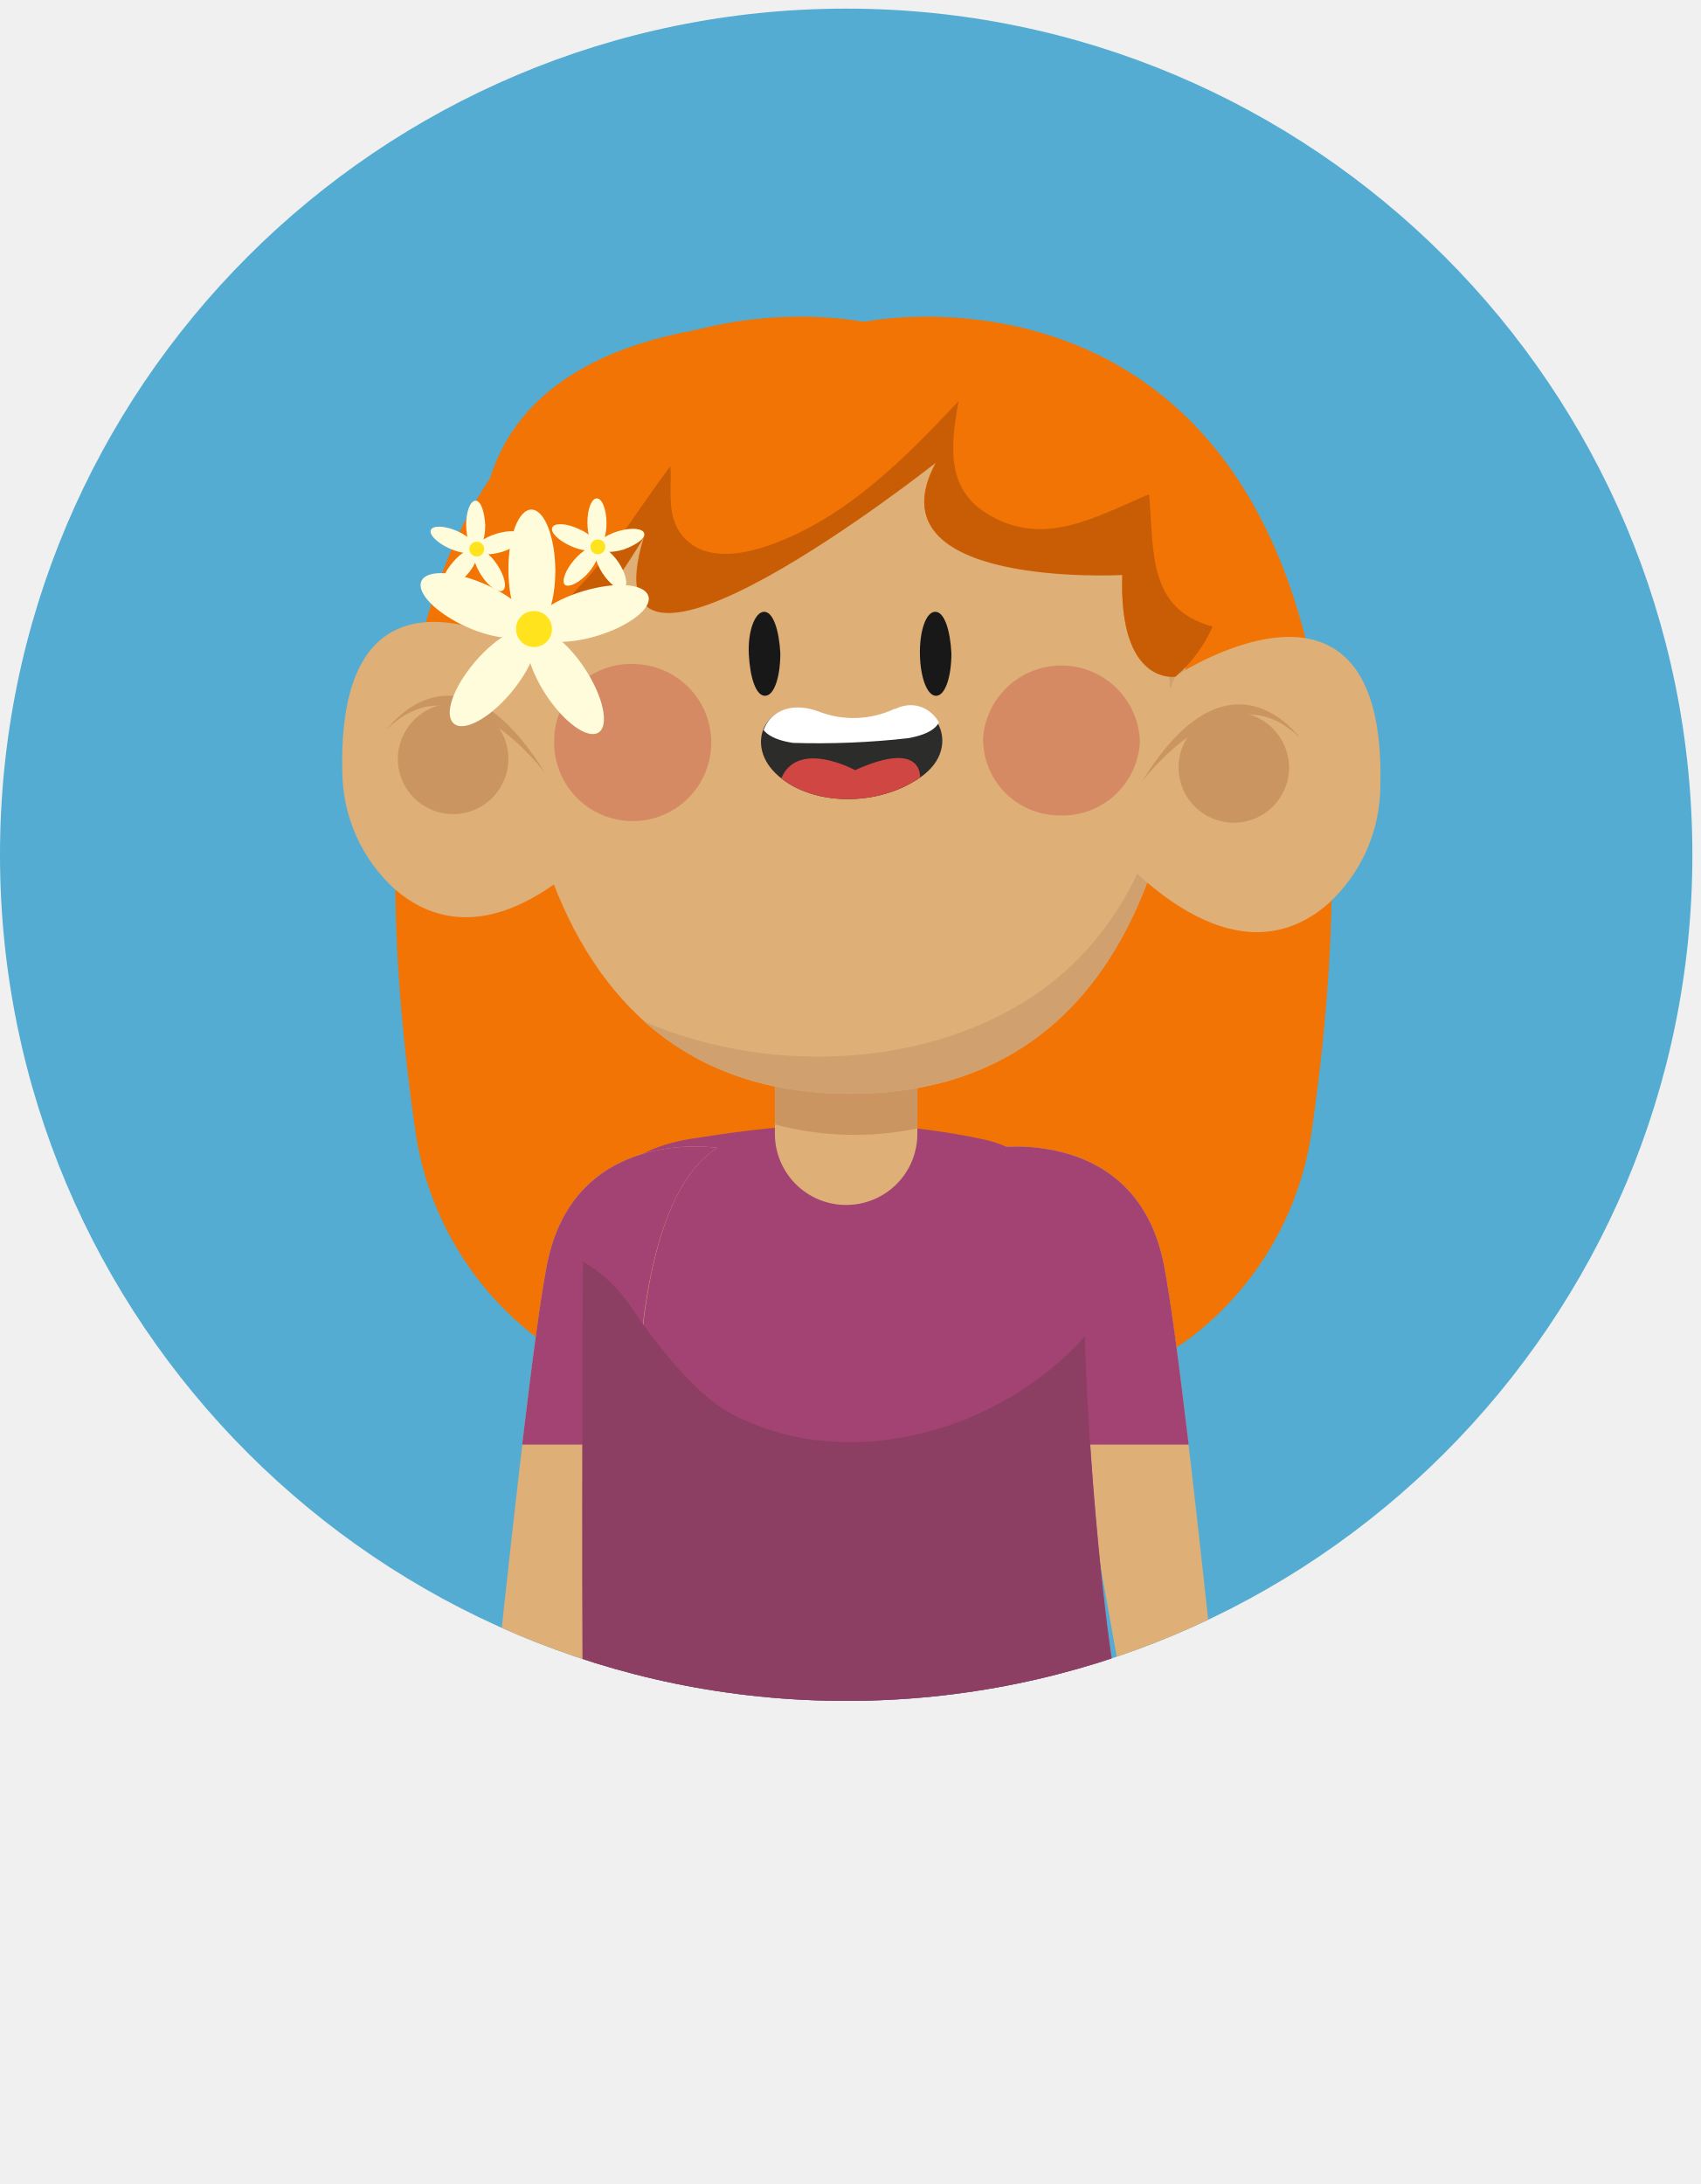
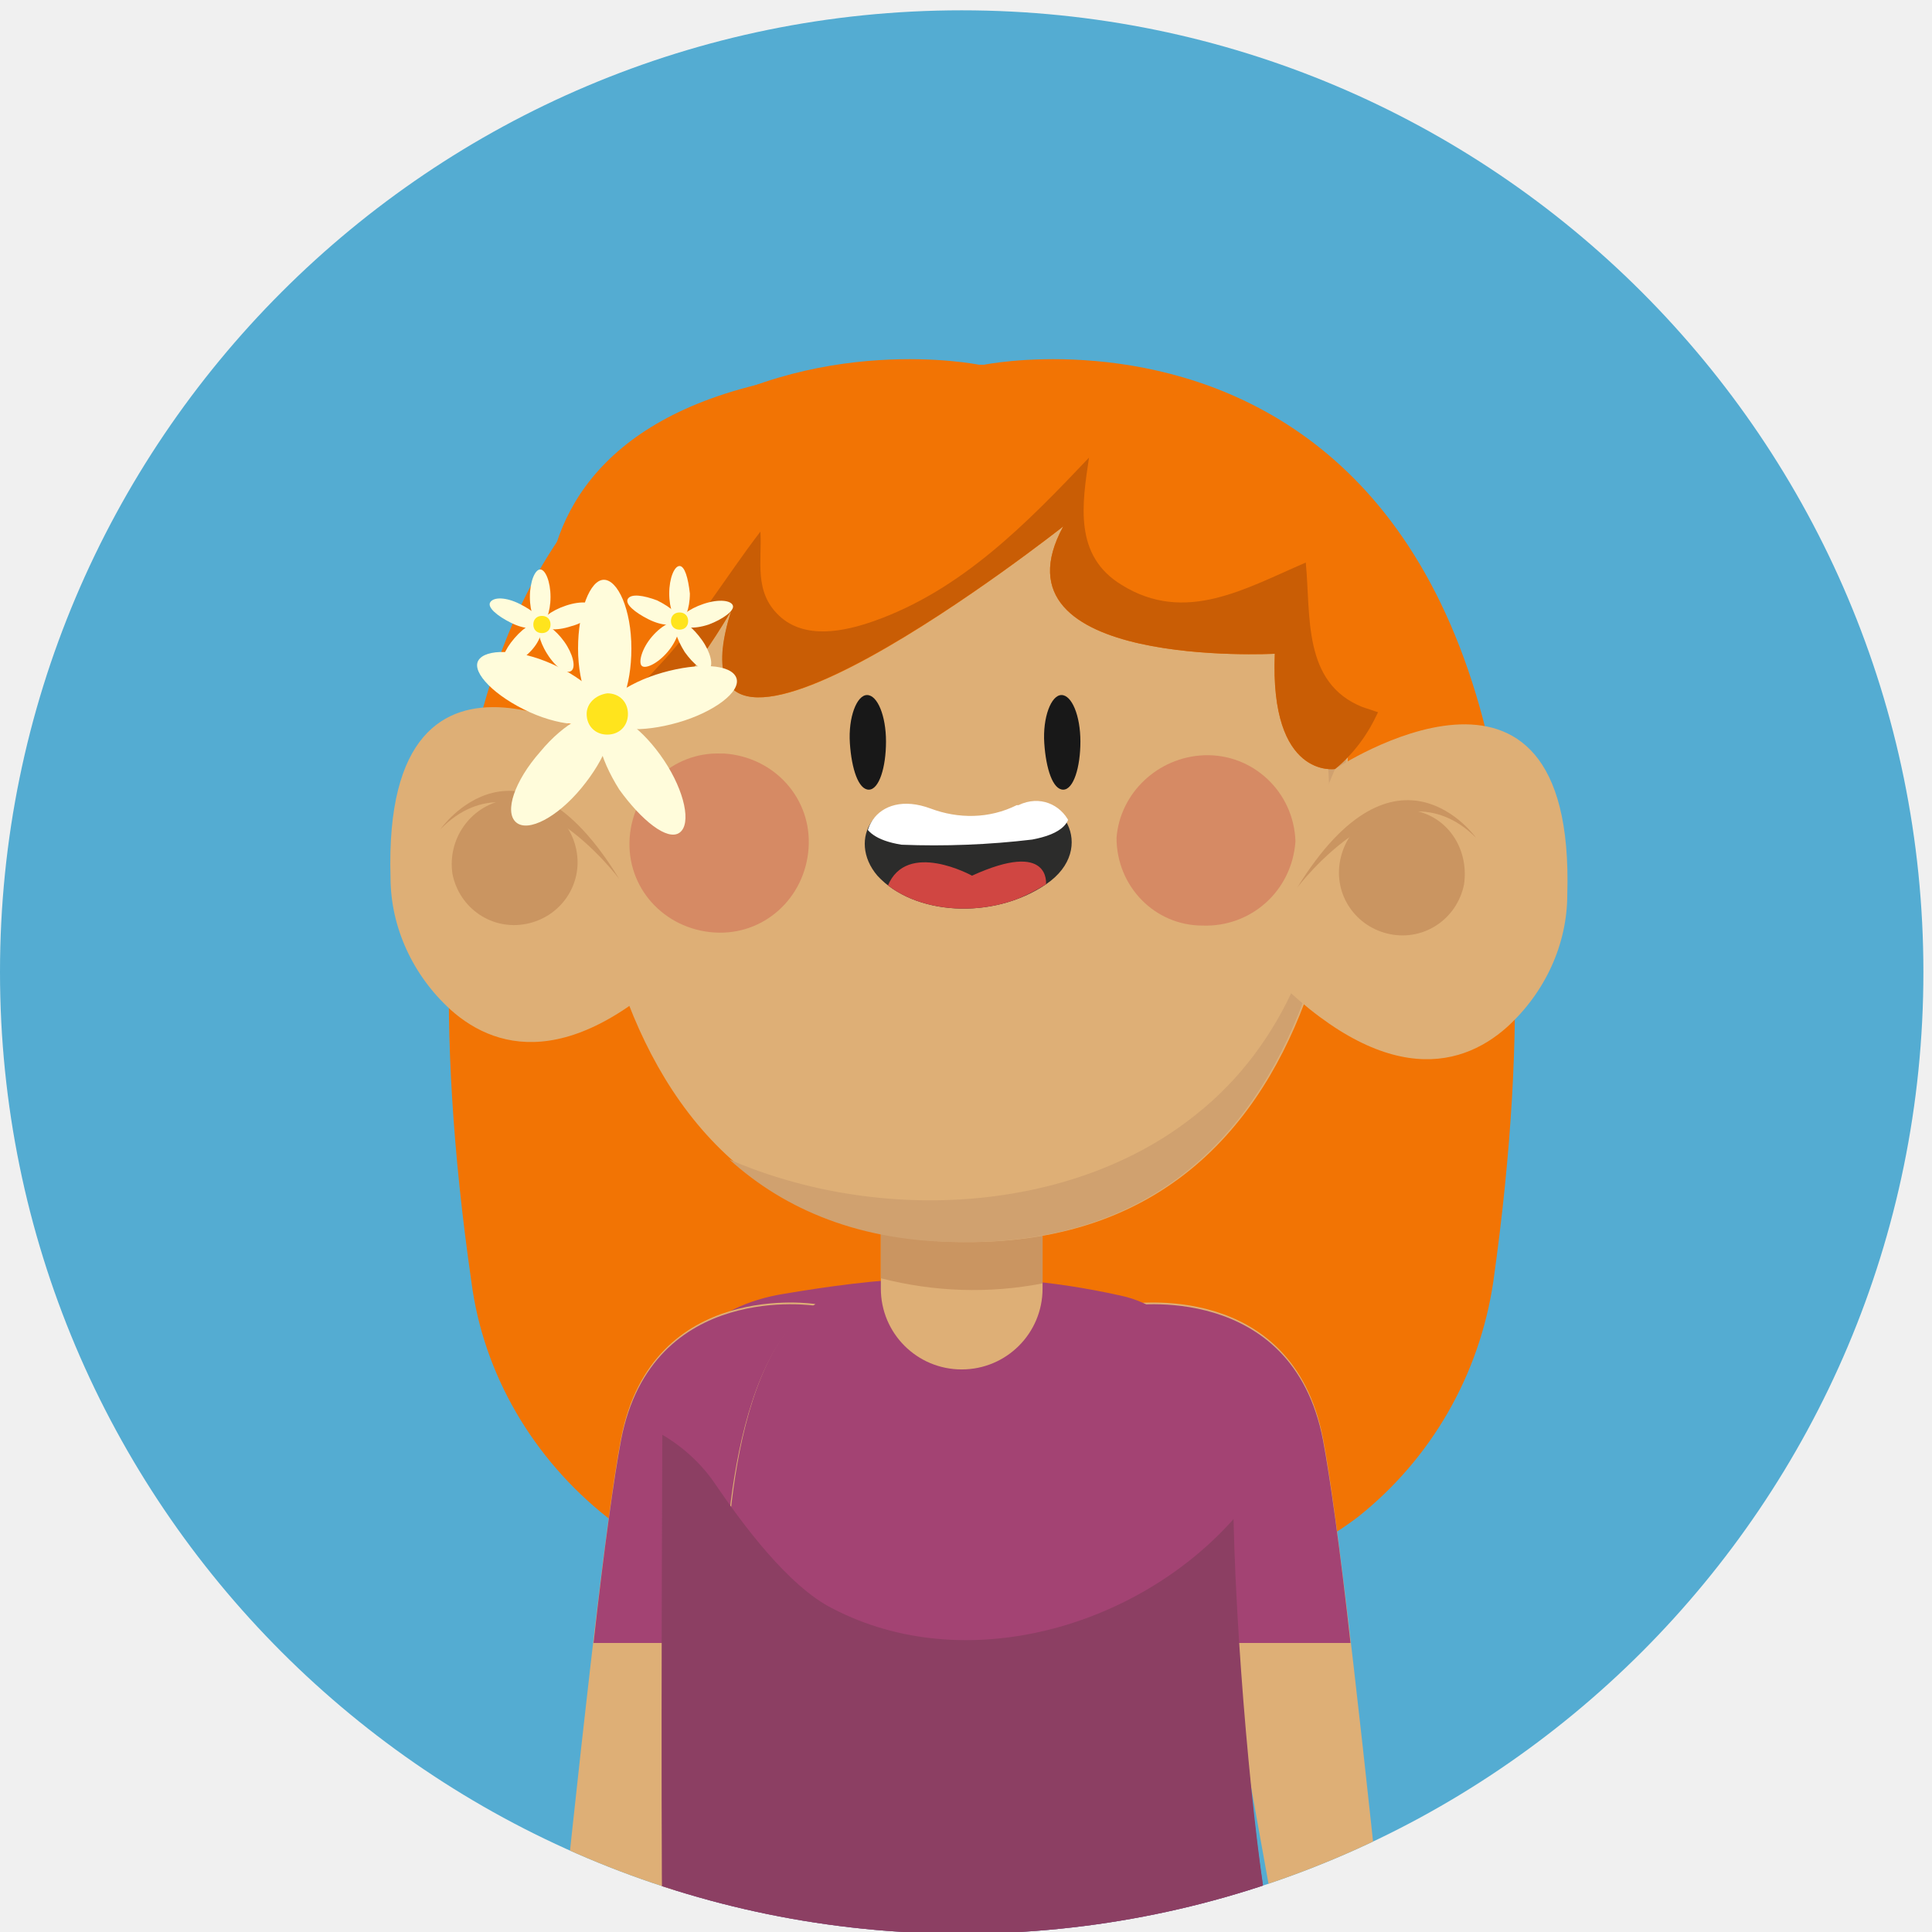
- <svg xmlns="http://www.w3.org/2000/svg" viewBox="0 0 112.3 144.26">
-   <defs>
-     <style>.cls-1{fill:none;}.cls-2{clip-path:url(#clip-path);}.cls-3{fill:#54acd2;}.cls-4{fill:#f27404;}.cls-5{fill:#deaf76;}.cls-6{fill:#a34373;}.cls-7{fill:#ca9561;}.cls-8{fill:#d0a16f;}.cls-9{fill:#181818;}.cls-10{fill:#d68a64;}.cls-11{fill:#8c3f63;}.cls-12{fill:#c95d05;}.cls-13{fill:#2c2c2b;}.cls-14{clip-path:url(#clip-path-2);}.cls-15{fill:#d04642;}.cls-16{clip-path:url(#clip-path-3);}.cls-17{fill:#fff;}.cls-18{fill:#fffcdb;}.cls-19{fill:#ffe41d;}</style>
-     <clipPath id="clip-path">
-       <circle class="cls-1" cx="55.89" cy="56.46" r="55.89" />
-     </clipPath>
-     <clipPath id="clip-path-2">
-       <path class="cls-1" d="M54,47.07a6.31,6.31,0,0,0,5-.18l.08,0c2.46-1.2,4.75,2.36,1.69,4.47s-7.71,1.82-9.77-.52C49.2,48.77,50.88,45.89,54,47.07Z" />
-     </clipPath>
-     <clipPath id="clip-path-3">
-       <path class="cls-1" d="M54.08,47a6.34,6.34,0,0,0,5-.18l.07,0c2.46-1.2,4.75,2.35,1.69,4.47s-7.7,1.82-9.76-.52C49.26,48.71,50.94,45.83,54.08,47Z" />
-     </clipPath>
-   </defs>
-   <g id="Layer_2" data-name="Layer 2">
+ <svg xmlns="http://www.w3.org/2000/svg" xmlns:xlink="http://www.w3.org/1999/xlink" version="1.1" id="Layer_1" x="0px" y="0px" viewBox="0 0 112.3 112.3" style="enable-background:new 0 0 112.3 112.3;" xml:space="preserve">
+   <style type="text/css">
+ 	.st0{clip-path:url(#SVGID_2_);}
+ 	.st1{fill:#54ACD2;}
+ 	.st2{fill:#F27404;}
+ 	.st3{fill:#DEAF76;}
+ 	.st4{fill:#A34373;}
+ 	.st5{fill:#CA9561;}
+ 	.st6{fill:#D0A16F;}
+ 	.st7{fill:#181818;}
+ 	.st8{fill:#D68A64;}
+ 	.st9{fill:#8C3F63;}
+ 	.st10{fill:#C95D05;}
+ 	.st11{fill:#2C2C2B;}
+ 	.st12{clip-path:url(#SVGID_4_);}
+ 	.st13{fill:#D04642;}
+ 	.st14{clip-path:url(#SVGID_6_);}
+ 	.st15{fill:#FFFFFF;}
+ 	.st16{fill:none;}
+ 	.st17{fill:#FFFCDB;}
+ 	.st18{fill:#FFE41D;}
+ </style>
+   <g>
    <g id="OBJECTS">
-       <g class="cls-2">
-         <circle class="cls-3" cx="55.89" cy="56.46" r="55.89" />
-         <path class="cls-4" d="M57.17,21.24h-.26s-38.26-7.8-29.5,53.3a20.91,20.91,0,0,0,7.87,13.69c4.72,3.6,11.89,5.9,21.76.88,9.87,5,17,2.72,21.76-.88a20.9,20.9,0,0,0,7.86-13.69C95.42,13.44,57.17,21.24,57.17,21.24Z" />
-         <path class="cls-5" d="M65.63,75.82s9.46-1.5,11.25,7.75,6.54,59.27,6.54,59.27L80,144.26l-9.16-51.1S71.11,79.3,65.63,75.82Z" />
-         <path class="cls-6" d="M45.59,75.23c4.8-.75,11.35-1.73,19.5.06,3.9.85,6.59,5.15,6.54,9.14-.12,8.85,1.35,23.84,2.28,27.76,1.86,7.77-7.5,10.32-17.69,9.78s-17.54,0-17.69-9.51c-.14-8.62,0-11.54,0-29.28C38.48,78.7,41.16,75.93,45.59,75.23Z" />
-         <path class="cls-6" d="M70.87,93.16l.4,2.26h7.24c-.64-5.38-1.21-9.71-1.63-11.85-1.79-9.25-11.25-7.75-11.25-7.75C71.11,79.3,70.87,93.16,70.87,93.16Z" />
-         <path class="cls-5" d="M47.37,75.82s-9.46-1.5-11.25,7.75-6.54,59.27-6.54,59.27L33,144.26l9.17-51.1S41.89,79.3,47.37,75.82Z" />
-         <path class="cls-6" d="M42.13,93.16l-.4,2.26H34.49c.64-5.38,1.21-9.71,1.63-11.85,1.79-9.25,11.25-7.75,11.25-7.75C41.89,79.3,42.13,93.16,42.13,93.16Z" />
-         <path class="cls-5" d="M55.89,79.59h0a4.69,4.69,0,0,0,4.7-4.7V68.27a1.88,1.88,0,0,0-1.89-1.89H53.08a1.89,1.89,0,0,0-1.9,1.89v6.62A4.7,4.7,0,0,0,55.89,79.59Z" />
-         <path class="cls-7" d="M51.19,74.27V69.53H60.6v5A20.23,20.23,0,0,1,51.19,74.27Z" />
-         <path class="cls-5" d="M78.25,41.31S80.41,72.39,56,72.25s-22.1-32.07-22.1-32.07-.13-14,24.31-14.57a20.11,20.11,0,0,1,17.12,8.56A18.4,18.4,0,0,1,78.25,41.31Z" />
-         <path class="cls-8" d="M69.53,64.85c5.19-4.13,7.7-10.59,7.82-17A59.19,59.19,0,0,0,75.88,35.4a14.49,14.49,0,0,1,2.39,5.91S80.42,72.39,56,72.25c-5.91,0-10.26-1.93-13.45-4.77C51.15,71.2,62.4,70.51,69.53,64.85Z" />
-         <path class="cls-9" d="M62.84,43.15c0,1.53-.4,2.79-1,2.81s-1.05-1.2-1.08-2.73.39-2.8,1-2.82,1,1.21,1.08,2.74" />
-         <path class="cls-9" d="M51.54,43.15c0,1.53-.39,2.79-1,2.81s-1-1.2-1.08-2.73.4-2.8,1-2.82,1,1.21,1.08,2.74" />
-         <path class="cls-5" d="M77.63,44.66s14-9.29,13.54,7.32a10.59,10.59,0,0,1-3.46,7.73c-2.84,2.47-7.61,3.62-14.61-4Z" />
-         <path class="cls-7" d="M85.08,51.36a3.65,3.65,0,1,1-3-4.27A3.67,3.67,0,0,1,85.08,51.36Z" />
-         <path class="cls-7" d="M75.42,51.64S81.1,44,85.85,48.74C85.85,48.74,81.21,42.18,75.42,51.64Z" />
-         <path class="cls-5" d="M36.15,43.67S22.2,34.37,22.61,51a10.59,10.59,0,0,0,3.46,7.73c2.84,2.46,7.61,3.62,14.61-4Z" />
-         <path class="cls-7" d="M26.34,50.8a3.65,3.65,0,1,0,2.95-4.27A3.67,3.67,0,0,0,26.34,50.8Z" />
-         <path class="cls-7" d="M36,51.07s-5.68-7.69-10.43-2.9C25.57,48.17,30.21,41.61,36,51.07Z" />
-         <path class="cls-10" d="M64.93,48.72a5.05,5.05,0,0,0,5,5.14A5.12,5.12,0,0,0,75.29,49a5.19,5.19,0,0,0-10.36-.28" />
-         <path class="cls-10" d="M36.61,48.72a5.19,5.19,0,1,0,5.33-4.86,5.07,5.07,0,0,0-5.33,4.86" />
-         <path class="cls-11" d="M71.66,88.27c-5.59,6.26-15.56,9.15-23.27,5.16-2.56-1.31-5.3-5-6.78-7.2a9.48,9.48,0,0,0-3.11-2.9h0s-.11,20.67,0,29.28c.15,9.48,7.5,9,17.69,9.52s19.55-2,17.69-9.79C73.1,108.93,71.88,97.11,71.66,88.27Z" />
-         <path class="cls-4" d="M77.63,44.66s-3.76.62-3.51-6.72c0,0-16.85.93-12.3-7.43,0,0-23.53,18.63-19.28,4.89,0,0-5.43,9.5-8.39,7.16s-8.36-22.84,23-21.32S82.06,41.26,77.63,44.66Z" />
-         <path class="cls-12" d="M79.23,41.09c-3.51-1.43-3-5.34-3.34-8.44-3.54,1.49-7,3.58-10.71,1.27-2.78-1.71-2.35-4.67-1.87-7.42-3.59,3.82-7.42,7.7-12.45,9.5-1.68.59-4,1.06-5.47-.28s-1-3.23-1.11-4.93c-2,2.63-3.68,5.53-6,7.94a9.35,9.35,0,0,1-4.84,3,3.53,3.53,0,0,0,.72.87c3,2.34,8.39-7.16,8.39-7.16-4.25,13.74,19.28-4.89,19.28-4.89-4.55,8.36,12.3,7.43,12.3,7.43-.25,7.34,3.51,6.72,3.51,6.72a9.47,9.47,0,0,0,2.46-3.32A4.44,4.44,0,0,1,79.23,41.09Z" />
-         <path class="cls-13" d="M54,47.07a6.31,6.31,0,0,0,5-.18l.08,0c2.46-1.2,4.75,2.36,1.69,4.47s-7.71,1.82-9.77-.52C49.2,48.77,50.88,45.89,54,47.07Z" />
-         <g class="cls-14">
-           <path class="cls-15" d="M60.77,51.42s.3-2.63-4.29-.55c0,0-3.8-2.08-4.89.57C51.59,51.44,55.29,54.79,60.77,51.42Z" />
+       <g>
+         <defs>
+           <circle id="SVGID_1_" cx="55.9" cy="56.5" r="55.9" />
+         </defs>
+         <clipPath id="SVGID_2_">
+           <use xlink:href="#SVGID_1_" style="overflow:visible;" />
+         </clipPath>
+         <g class="st0">
+           <circle class="st1" cx="55.9" cy="56.5" r="55.9" />
+           <path class="st2" d="M57.2,21.2h-0.3c0,0-38.3-7.8-29.5,53.3c0.7,5.4,3.6,10.3,7.9,13.7c4.7,3.6,11.9,5.9,21.8,0.9      c9.9,5,17,2.7,21.8-0.9c4.3-3.4,7.1-8.3,7.9-13.7C95.4,13.4,57.2,21.2,57.2,21.2z" />
+           <path class="st3" d="M65.6,75.8c0,0,9.5-1.5,11.3,7.8s6.5,59.3,6.5,59.3l-3.4,1.4l-9.2-51.1C70.8,93.2,71.1,79.3,65.6,75.8z" />
+           <path class="st4" d="M45.6,75.2c4.8-0.8,11.4-1.7,19.5,0.1c3.9,0.8,6.6,5.2,6.5,9.1c-0.1,8.8,1.3,23.8,2.3,27.8      c1.9,7.8-7.5,10.3-17.7,9.8s-17.5,0-17.7-9.5c-0.1-8.6,0-11.5,0-29.3C38.5,78.7,41.2,75.9,45.6,75.2z" />
+           <path class="st4" d="M70.9,93.2l0.4,2.3h7.2c-0.6-5.4-1.2-9.7-1.6-11.8c-1.8-9.3-11.3-7.8-11.3-7.8      C71.1,79.3,70.9,93.2,70.9,93.2z" />
+           <path class="st3" d="M47.4,75.8c0,0-9.5-1.5-11.3,7.8s-6.5,59.3-6.5,59.3l3.4,1.4l9.2-51.1C42.2,93.2,41.9,79.3,47.4,75.8z" />
+           <path class="st4" d="M42.1,93.2l-0.4,2.3h-7.2c0.6-5.4,1.2-9.7,1.6-11.8c1.8-9.3,11.3-7.8,11.3-7.8      C41.9,79.3,42.1,93.2,42.1,93.2z" />
+           <path class="st3" d="M55.9,79.6L55.9,79.6c2.6,0,4.7-2.1,4.7-4.7c0,0,0,0,0,0v-6.6c0-1-0.8-1.9-1.9-1.9c0,0,0,0,0,0h-5.6      c-1,0-1.9,0.8-1.9,1.9c0,0,0,0,0,0v6.6C51.2,77.5,53.3,79.6,55.9,79.6C55.9,79.6,55.9,79.6,55.9,79.6z" />
+           <path class="st5" d="M51.2,74.3v-4.7h9.4v5C57.5,75.2,54.3,75.1,51.2,74.3z" />
+           <path class="st3" d="M78.3,41.3c0,0,2.2,31.1-22.3,30.9S33.9,40.2,33.9,40.2s-0.1-14,24.3-14.6c6.8-0.2,13.2,3,17.1,8.6      C76.8,36.3,77.8,38.8,78.3,41.3z" />
+           <path class="st6" d="M69.5,64.8c5.2-4.1,7.7-10.6,7.8-17c0-4.2-0.5-8.4-1.5-12.4c1.2,1.8,2,3.8,2.4,5.9c0,0,2.2,31.1-22.3,30.9      c-5.9,0-10.3-1.9-13.5-4.8C51.2,71.2,62.4,70.5,69.5,64.8z" />
+           <path class="st7" d="M62.8,43.1c0,1.5-0.4,2.8-1,2.8s-1-1.2-1.1-2.7s0.4-2.8,1-2.8S62.8,41.6,62.8,43.1" />
+           <path class="st7" d="M51.5,43.1c0,1.5-0.4,2.8-1,2.8s-1-1.2-1.1-2.7s0.4-2.8,1-2.8S51.5,41.6,51.5,43.1" />
+           <path class="st3" d="M77.6,44.7c0,0,14-9.3,13.5,7.3c0,2.9-1.3,5.7-3.5,7.7c-2.8,2.5-7.6,3.6-14.6-4L77.6,44.7z" />
+           <path class="st5" d="M85.1,51.4c-0.4,2-2.3,3.3-4.3,2.9S77.5,52,77.9,50c0.4-2,2.2-3.3,4.2-2.9C84.1,47.4,85.4,49.3,85.1,51.4      C85.1,51.3,85.1,51.3,85.1,51.4z" />
+           <path class="st5" d="M75.4,51.6c0,0,5.7-7.6,10.4-2.9C85.8,48.7,81.2,42.2,75.4,51.6z" />
+           <path class="st3" d="M36.2,43.7c0,0-14-9.3-13.5,7.3c0,2.9,1.3,5.7,3.5,7.7c2.8,2.5,7.6,3.6,14.6-4L36.2,43.7z" />
+           <path class="st5" d="M26.3,50.8c0.4,2,2.3,3.3,4.3,2.9c2-0.4,3.3-2.3,2.9-4.3c-0.4-2-2.3-3.3-4.2-2.9      C27.3,46.9,26,48.8,26.3,50.8z" />
+           <path class="st5" d="M36,51.1c0,0-5.7-7.7-10.4-2.9C25.6,48.2,30.2,41.6,36,51.1z" />
+           <path class="st8" d="M64.9,48.7c0,2.8,2.2,5.1,5,5.1c0,0,0,0,0,0c2.8,0.1,5.2-2,5.4-4.9c-0.1-2.9-2.5-5.1-5.3-5      C67.3,44,65.1,46.1,64.9,48.7" />
+           <path class="st8" d="M36.6,48.7c-0.2,2.9,2,5.3,4.9,5.5s5.3-2,5.5-4.9c0.2-2.9-2-5.3-4.9-5.5c-0.1,0-0.1,0-0.2,0      C39.1,43.7,36.8,45.9,36.6,48.7C36.6,48.7,36.6,48.7,36.6,48.7" />
+           <path class="st9" d="M71.7,88.3c-5.6,6.3-15.6,9.2-23.3,5.2c-2.6-1.3-5.3-5-6.8-7.2c-0.8-1.2-1.9-2.2-3.1-2.9l0,0      c0,0-0.1,20.7,0,29.3c0.2,9.5,7.5,9,17.7,9.5s19.6-2,17.7-9.8C73.1,108.9,71.9,97.1,71.7,88.3z" />
+           <path class="st2" d="M77.6,44.7c0,0-3.8,0.6-3.5-6.7c0,0-16.8,0.9-12.3-7.4c0,0-23.5,18.6-19.3,4.9c0,0-5.4,9.5-8.4,7.2      s-8.4-22.8,23-21.3S82.1,41.3,77.6,44.7z" />
+           <path class="st10" d="M79.2,41.1c-3.5-1.4-3-5.3-3.3-8.4c-3.5,1.5-7,3.6-10.7,1.3c-2.8-1.7-2.3-4.7-1.9-7.4      c-3.6,3.8-7.4,7.7-12.5,9.5c-1.7,0.6-4,1.1-5.5-0.3s-1-3.2-1.1-4.9c-2,2.6-3.7,5.5-6,7.9c-1.3,1.5-3,2.5-4.8,3      c0.2,0.3,0.4,0.6,0.7,0.9c3,2.3,8.4-7.2,8.4-7.2c-4.3,13.7,19.3-4.9,19.3-4.9C57.3,38.9,74.1,38,74.1,38      c-0.3,7.3,3.5,6.7,3.5,6.7c1.1-0.9,1.9-2,2.5-3.3C79.8,41.3,79.5,41.2,79.2,41.1z" />
+           <path class="st11" d="M54,47.1c1.6,0.6,3.4,0.6,5-0.2h0.1c2.5-1.2,4.8,2.4,1.7,4.5s-7.7,1.8-9.8-0.5      C49.2,48.8,50.9,45.9,54,47.1z" />
+           <g>
+             <defs>
+               <path id="SVGID_3_" d="M54,47.1c1.6,0.6,3.4,0.6,5-0.2h0.1c2.5-1.2,4.8,2.4,1.7,4.5s-7.7,1.8-9.8-0.5        C49.2,48.8,50.9,45.9,54,47.1z" />
+             </defs>
+             <clipPath id="SVGID_4_">
+               <use xlink:href="#SVGID_3_" style="overflow:visible;" />
+             </clipPath>
+             <g class="st12">
+               <path class="st13" d="M60.8,51.4c0,0,0.3-2.6-4.3-0.5c0,0-3.8-2.1-4.9,0.6C51.6,51.4,55.3,54.8,60.8,51.4z" />
+             </g>
+           </g>
+           <g>
+             <defs>
+               <path id="SVGID_5_" d="M54.1,47c1.6,0.6,3.4,0.6,5-0.2h0.1c2.5-1.2,4.8,2.3,1.7,4.5s-7.7,1.8-9.8-0.5        C49.3,48.7,50.9,45.8,54.1,47z" />
+             </defs>
+             <clipPath id="SVGID_6_">
+               <use xlink:href="#SVGID_5_" style="overflow:visible;" />
+             </clipPath>
+             <g class="st14">
+               <path class="st15" d="M61.9,46.5c0,0,1.3,1.7-1.9,2.3c-2.5,0.3-5.1,0.4-7.6,0.3c-3.1-0.5-2.1-2.3-2.1-2.3S60.7,45.2,61.9,46.5        z" />
+             </g>
+           </g>
+           <circle class="st16" cx="56.4" cy="55.9" r="55.9" />
+           <path class="st17" d="M36.7,37.7c0,2.2-0.7,4-1.5,4s-1.6-1.8-1.6-4s0.7-4,1.5-4S36.7,35.4,36.7,37.7z" />
+           <path class="st17" d="M39.4,42c-2.1,0.6-4,0.5-4.3-0.3s1.3-2,3.4-2.6s4-0.5,4.3,0.3S41.5,41.4,39.4,42z" />
+           <path class="st17" d="M36,45.9c-1.2-1.9-1.6-3.7-0.9-4.2s2.3,0.7,3.5,2.5s1.6,3.7,0.9,4.2S37.3,47.7,36,45.9z" />
+           <path class="st17" d="M31.4,43.7c1.4-1.7,3.1-2.6,3.8-2s0,2.4-1.4,4.1s-3.1,2.6-3.8,2S29.9,45.4,31.4,43.7z" />
+           <path class="st17" d="M32.1,38.6c2,0.9,3.4,2.3,3,3s-2.3,0.7-4.3-0.2s-3.4-2.3-3-3S30.1,37.7,32.1,38.6z" />
+           <path class="st18" d="M34.1,41.5c0,0.7,0.5,1.2,1.2,1.2s1.2-0.5,1.2-1.2s-0.5-1.2-1.2-1.2c0,0,0,0,0,0      C34.6,40.4,34.1,40.9,34.1,41.5L34.1,41.5z" />
+           <path class="st17" d="M40.1,34.5c0,0.9-0.3,1.6-0.6,1.6s-0.6-0.7-0.6-1.6s0.3-1.6,0.6-1.6S40,33.6,40.1,34.5z" />
+           <path class="st17" d="M41.2,36.3c-0.9,0.3-1.6,0.2-1.7-0.1s0.5-0.8,1.4-1.1s1.6-0.2,1.7,0.1S42,36,41.2,36.3z" />
+           <path class="st17" d="M39.8,37.9c-0.5-0.8-0.7-1.5-0.4-1.7s0.9,0.3,1.4,1s0.7,1.5,0.4,1.7S40.3,38.6,39.8,37.9z" />
+           <path class="st17" d="M37.9,37c0.6-0.7,1.3-1,1.5-0.8s0,1-0.6,1.7s-1.3,1-1.5,0.8S37.3,37.7,37.9,37z" />
+           <path class="st17" d="M38.2,34.9c0.8,0.4,1.4,0.9,1.2,1.2s-0.9,0.3-1.7-0.1s-1.4-0.9-1.2-1.2S37.4,34.6,38.2,34.9z" />
+           <path class="st18" d="M39,36.1c0,0.3,0.2,0.5,0.5,0.5c0.3,0,0.5-0.2,0.5-0.5c0-0.3-0.2-0.5-0.5-0.5c0,0,0,0,0,0      C39.2,35.6,39,35.8,39,36.1C39,36.1,39,36.1,39,36.1z" />
+           <path class="st17" d="M32,34.7c0,0.9-0.3,1.6-0.6,1.6s-0.6-0.7-0.6-1.6s0.3-1.6,0.6-1.6S32,33.8,32,34.7z" />
+           <path class="st17" d="M33.2,36.4c-0.9,0.3-1.6,0.2-1.7-0.1s0.5-0.8,1.4-1.1s1.6-0.2,1.7,0.1S34,36.2,33.2,36.4z" />
+           <path class="st17" d="M31.8,38c-0.5-0.8-0.6-1.5-0.4-1.7s0.9,0.3,1.4,1s0.7,1.5,0.4,1.7S32.3,38.8,31.8,38z" />
+           <path class="st17" d="M29.9,37.1c0.6-0.7,1.3-1.1,1.5-0.8s0,1-0.6,1.6s-1.3,1.1-1.5,0.8S29.3,37.8,29.9,37.1z" />
+           <path class="st17" d="M30.2,35.1c0.8,0.4,1.4,0.9,1.2,1.2s-0.9,0.3-1.7-0.1s-1.4-0.9-1.2-1.2S29.4,34.7,30.2,35.1z" />
+           <path class="st18" d="M31,36.3c0,0.3,0.2,0.5,0.5,0.5c0.3,0,0.5-0.2,0.5-0.5c0-0.3-0.2-0.5-0.5-0.5c0,0,0,0,0,0      C31.2,35.8,31,36,31,36.3z" />
        </g>
-         <g class="cls-16">
-           <path class="cls-17" d="M61.86,46.46s1.31,1.74-1.88,2.3a53.26,53.26,0,0,1-7.6.31c-3.07-.46-2.07-2.26-2.07-2.26S60.72,45.2,61.86,46.46Z" />
-         </g>
-         <circle class="cls-1" cx="56.41" cy="55.89" r="55.89" />
-         <path class="cls-18" d="M36.68,37.66c0,2.21-.67,4-1.53,4s-1.56-1.78-1.57-4,.66-4,1.52-4S36.66,35.45,36.68,37.66Z" />
-         <path class="cls-18" d="M39.44,42c-2.12.64-4,.49-4.29-.33s1.27-2,3.39-2.63,4-.5,4.28.32S41.55,41.36,39.44,42Z" />
-         <path class="cls-18" d="M36.05,45.88c-1.21-1.86-1.61-3.74-.9-4.21s2.28.66,3.49,2.51,1.61,3.73.9,4.2S37.26,47.73,36.05,45.88Z" />
-         <path class="cls-18" d="M31.37,43.72c1.44-1.69,3.13-2.6,3.78-2s0,2.37-1.42,4.06-3.12,2.6-3.77,2S29.94,45.4,31.37,43.72Z" />
-         <path class="cls-18" d="M32.13,38.63c2,.9,3.37,2.26,3,3s-2.27.69-4.29-.21-3.37-2.27-3-3.05S30.11,37.72,32.13,38.63Z" />
-         <path class="cls-19" d="M34.08,41.54a1.19,1.19,0,1,0,1.18-1.18A1.18,1.18,0,0,0,34.08,41.54Z" />
-         <path class="cls-18" d="M40.06,34.53c0,.9-.27,1.63-.62,1.63s-.63-.72-.64-1.62.27-1.62.62-1.62S40.05,33.64,40.06,34.53Z" />
-         <path class="cls-18" d="M41.18,36.3c-.86.25-1.64.2-1.74-.14s.52-.81,1.38-1.07,1.63-.2,1.73.14S42,36,41.18,36.3Z" />
-         <path class="cls-18" d="M39.8,37.87c-.49-.75-.65-1.52-.36-1.71s.93.27,1.42,1,.65,1.51.36,1.7S40.29,38.62,39.8,37.87Z" />
-         <path class="cls-18" d="M37.91,37c.58-.68,1.27-1.05,1.53-.83s0,1-.57,1.65-1.27,1-1.54.82S37.33,37.67,37.91,37Z" />
-         <path class="cls-18" d="M38.21,34.93c.82.36,1.37.92,1.23,1.23s-.92.28-1.74-.09-1.37-.91-1.22-1.23S37.4,34.56,38.21,34.93Z" />
-         <path class="cls-19" d="M39,36.11a.49.49,0,1,0,.49-.48A.48.48,0,0,0,39,36.11Z" />
-         <path class="cls-18" d="M32.05,34.69c0,.9-.27,1.63-.62,1.63s-.63-.72-.64-1.62.27-1.63.62-1.63S32,33.79,32.05,34.69Z" />
-         <path class="cls-18" d="M33.17,36.45c-.86.26-1.64.2-1.74-.13s.51-.81,1.37-1.07,1.64-.2,1.74.13S34,36.19,33.17,36.45Z" />
-         <path class="cls-18" d="M31.79,38c-.49-.75-.65-1.51-.36-1.7s.92.26,1.41,1,.66,1.51.37,1.7S32.28,38.77,31.79,38Z" />
-         <path class="cls-18" d="M29.9,37.15c.58-.69,1.27-1.06,1.53-.83s0,1-.58,1.64-1.26,1.06-1.53.83S29.32,37.83,29.9,37.15Z" />
-         <path class="cls-18" d="M30.2,35.08c.82.37,1.37.92,1.23,1.24s-.92.28-1.74-.09-1.37-.92-1.23-1.23S29.38,34.72,30.2,35.08Z" />
-         <path class="cls-19" d="M31,36.27a.49.49,0,1,0,.48-.49A.49.49,0,0,0,31,36.27Z" />
      </g>
    </g>
  </g>
</svg>
